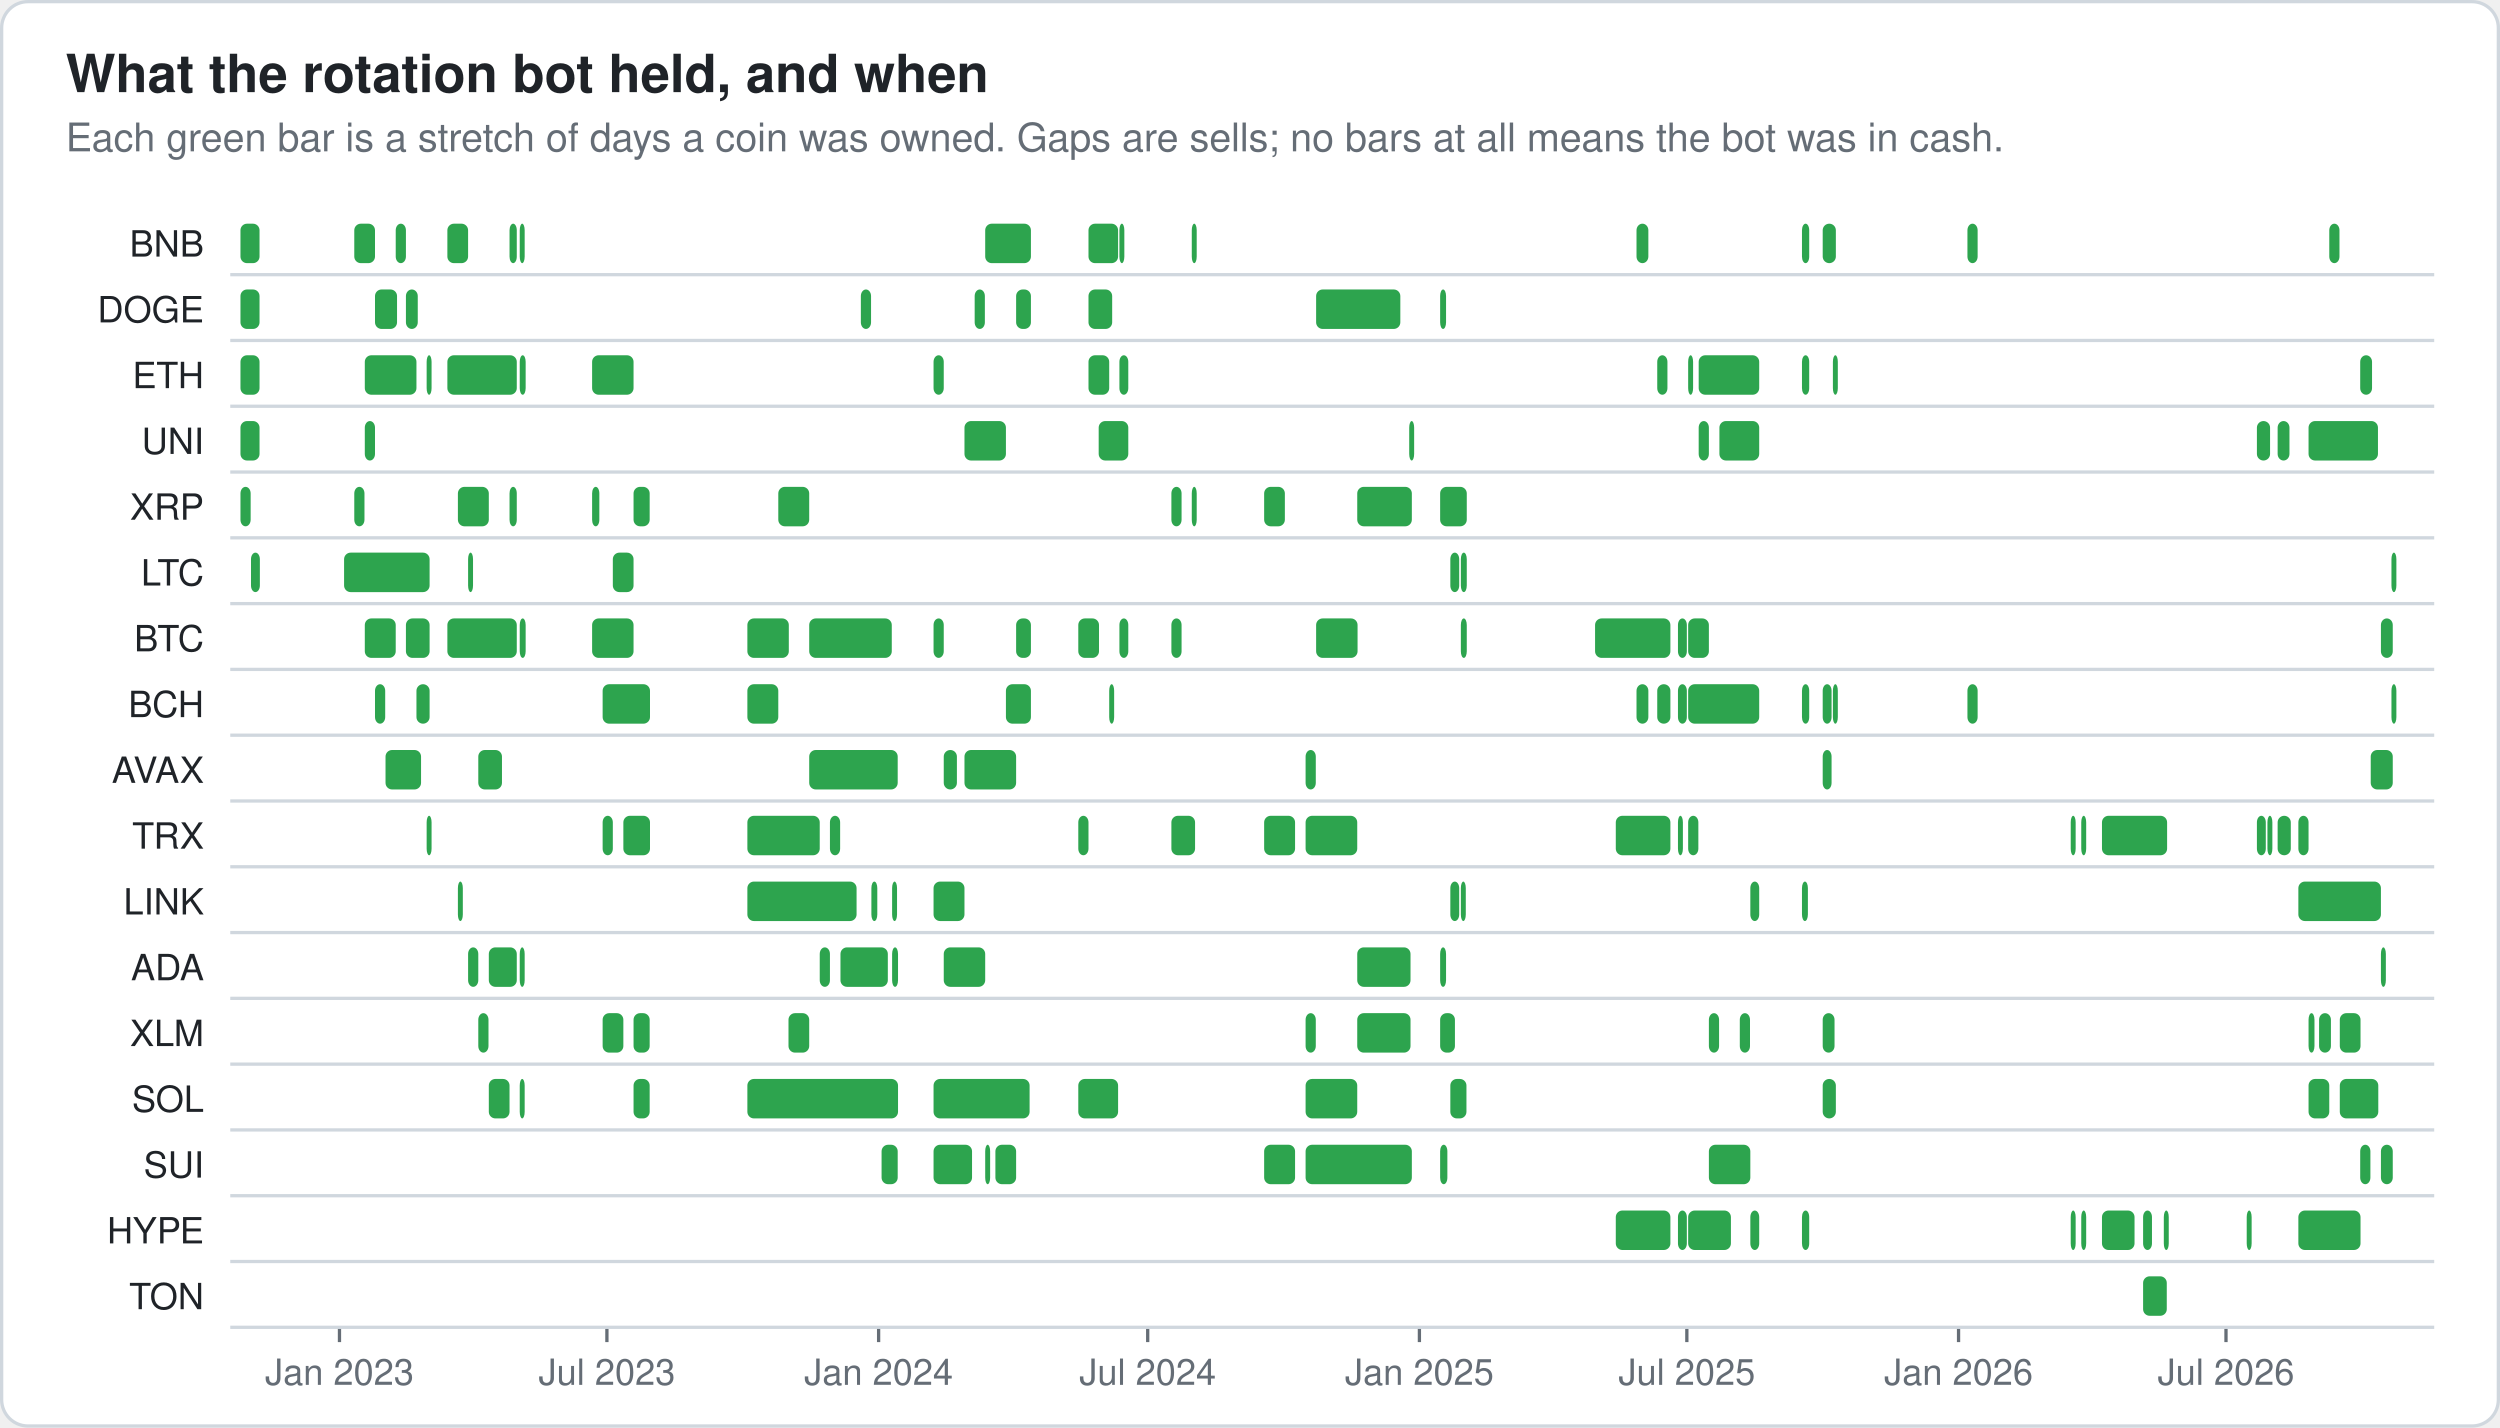
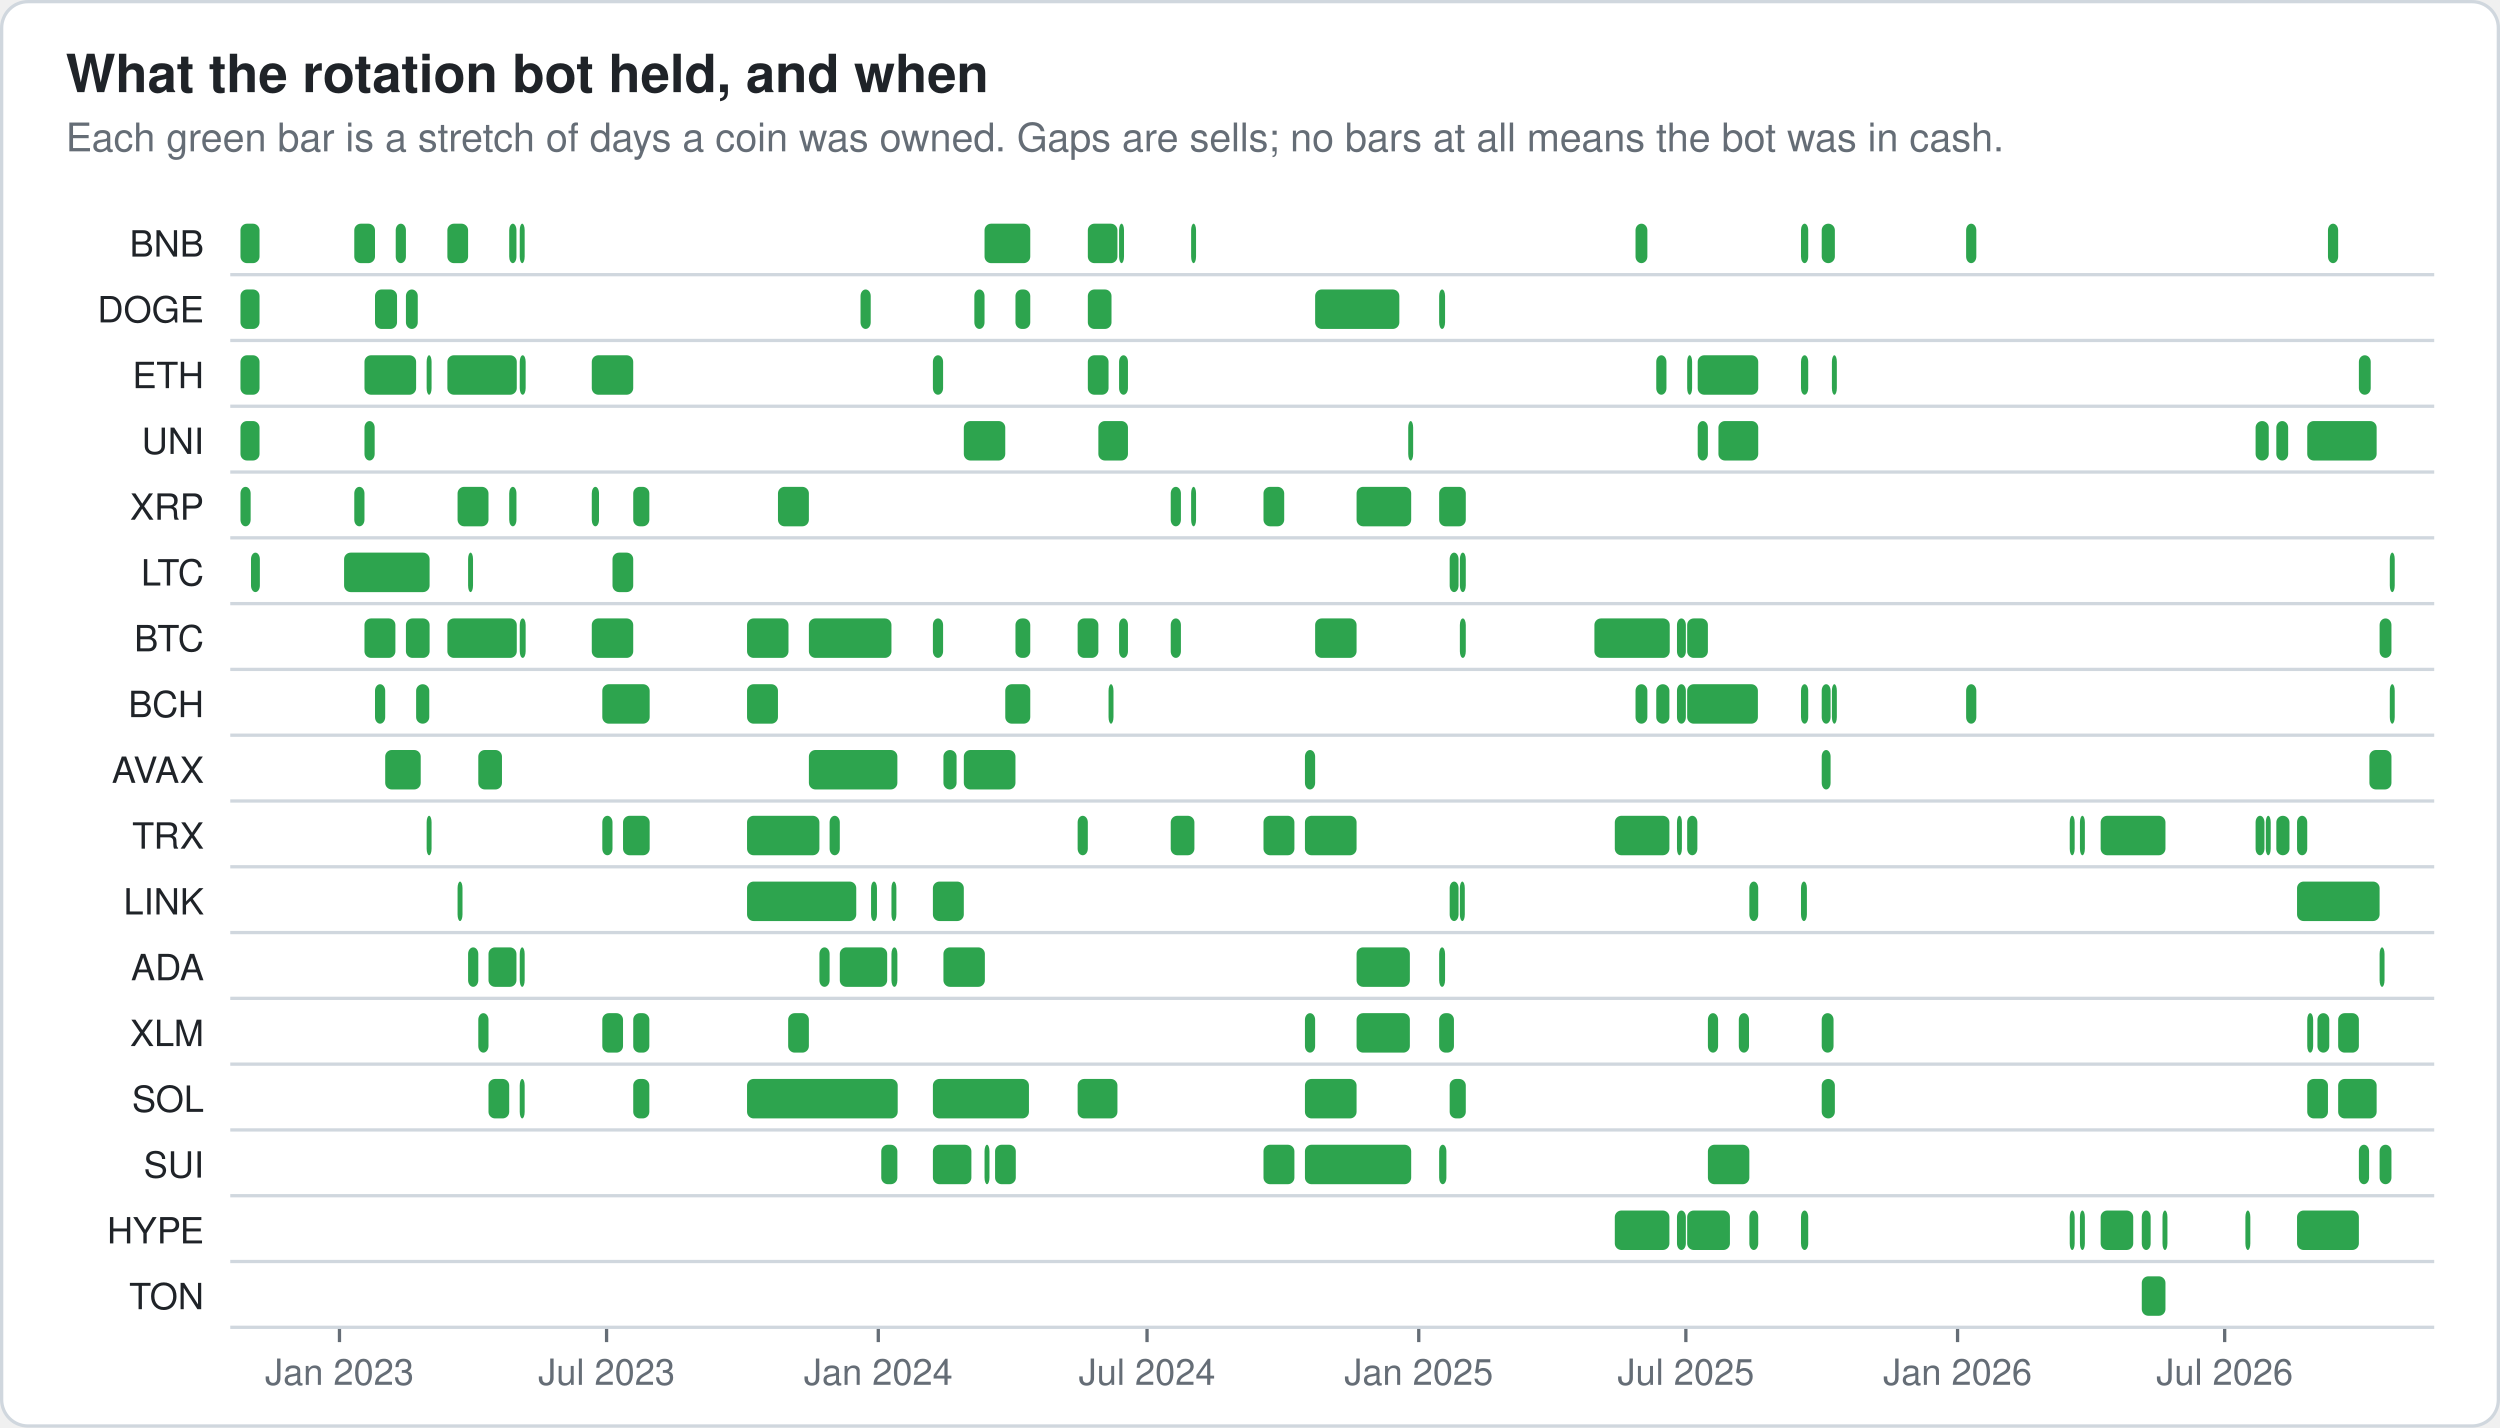
<svg xmlns="http://www.w3.org/2000/svg" width="760" height="434" viewBox="0 0 760 434" font-family="Helvetica, Arial, sans-serif">
  <rect x="0.5" y="0.5" width="759" height="433" rx="8" fill="#ffffff" stroke="#d0d7de" />
  <text x="20" y="28" font-size="16" font-weight="bold" fill="#1f2328">What the rotation bot held, and when</text>
  <text x="20" y="46" font-size="12" fill="#656d76">Each green bar is a stretch of days a coin was owned. Gaps are sells; no bars at all means the bot was in cash.</text>
  <text x="62" y="78" font-size="11" text-anchor="end" fill="#1f2328">BNB</text>
  <line x1="70" y1="83.5" x2="740" y2="83.5" stroke="#d0d7de" />
  <rect x="73.1" y="68" width="5.8" height="12" rx="2" fill="#2da44e" />
  <rect x="107.7" y="68" width="6.3" height="12" rx="2" fill="#2da44e" />
  <rect x="120.3" y="68" width="3.1" height="12" rx="2" fill="#2da44e" />
  <rect x="136.0" y="68" width="6.3" height="12" rx="2" fill="#2da44e" />
-   <rect x="154.9" y="68" width="2.2" height="12" rx="2" fill="#2da44e" />
+   <rect x="154.8" y="68" width="2.2" height="12" rx="2" fill="#2da44e" />
  <rect x="158.0" y="68" width="1.5" height="12" rx="2" fill="#2da44e" />
-   <rect x="299.5" y="68" width="13.9" height="12" rx="2" fill="#2da44e" />
-   <rect x="330.9" y="68" width="9.0" height="12" rx="2" fill="#2da44e" />
-   <rect x="340.3" y="68" width="1.5" height="12" rx="2" fill="#2da44e" />
-   <rect x="362.3" y="68" width="1.5" height="12" rx="2" fill="#2da44e" />
-   <rect x="497.5" y="68" width="3.6" height="12" rx="2" fill="#2da44e" />
-   <rect x="547.8" y="68" width="2.2" height="12" rx="2" fill="#2da44e" />
-   <rect x="554.1" y="68" width="4.0" height="12" rx="2" fill="#2da44e" />
-   <rect x="598.1" y="68" width="3.1" height="12" rx="2" fill="#2da44e" />
-   <rect x="708.1" y="68" width="3.1" height="12" rx="2" fill="#2da44e" />
+   <rect x="299.3" y="68" width="13.9" height="12" rx="2" fill="#2da44e" />
+   <rect x="330.7" y="68" width="9.0" height="12" rx="2" fill="#2da44e" />
+   <rect x="340.2" y="68" width="1.5" height="12" rx="2" fill="#2da44e" />
+   <rect x="362.1" y="68" width="1.5" height="12" rx="2" fill="#2da44e" />
+   <rect x="497.2" y="68" width="3.6" height="12" rx="2" fill="#2da44e" />
+   <rect x="547.5" y="68" width="2.2" height="12" rx="2" fill="#2da44e" />
+   <rect x="553.8" y="68" width="4.0" height="12" rx="2" fill="#2da44e" />
+   <rect x="597.7" y="68" width="3.1" height="12" rx="2" fill="#2da44e" />
+   <rect x="707.7" y="68" width="3.1" height="12" rx="2" fill="#2da44e" />
  <text x="62" y="98" font-size="11" text-anchor="end" fill="#1f2328">DOGE</text>
  <line x1="70" y1="103.5" x2="740" y2="103.5" stroke="#d0d7de" />
  <rect x="73.1" y="88" width="5.8" height="12" rx="2" fill="#2da44e" />
  <rect x="114.0" y="88" width="6.7" height="12" rx="2" fill="#2da44e" />
  <rect x="123.4" y="88" width="3.6" height="12" rx="2" fill="#2da44e" />
-   <rect x="261.7" y="88" width="3.1" height="12" rx="2" fill="#2da44e" />
-   <rect x="296.3" y="88" width="3.1" height="12" rx="2" fill="#2da44e" />
-   <rect x="308.9" y="88" width="4.5" height="12" rx="2" fill="#2da44e" />
-   <rect x="330.9" y="88" width="7.2" height="12" rx="2" fill="#2da44e" />
-   <rect x="400.1" y="88" width="25.6" height="12" rx="2" fill="#2da44e" />
-   <rect x="437.8" y="88" width="1.8" height="12" rx="2" fill="#2da44e" />
+   <rect x="261.6" y="88" width="3.1" height="12" rx="2" fill="#2da44e" />
+   <rect x="296.2" y="88" width="3.1" height="12" rx="2" fill="#2da44e" />
+   <rect x="308.7" y="88" width="4.5" height="12" rx="2" fill="#2da44e" />
+   <rect x="330.7" y="88" width="7.2" height="12" rx="2" fill="#2da44e" />
+   <rect x="399.8" y="88" width="25.6" height="12" rx="2" fill="#2da44e" />
+   <rect x="437.5" y="88" width="1.8" height="12" rx="2" fill="#2da44e" />
  <text x="62" y="118" font-size="11" text-anchor="end" fill="#1f2328">ETH</text>
  <line x1="70" y1="123.5" x2="740" y2="123.5" stroke="#d0d7de" />
  <rect x="73.1" y="108" width="5.8" height="12" rx="2" fill="#2da44e" />
-   <rect x="110.9" y="108" width="15.7" height="12" rx="2" fill="#2da44e" />
+   <rect x="110.8" y="108" width="15.7" height="12" rx="2" fill="#2da44e" />
  <rect x="129.7" y="108" width="1.5" height="12" rx="2" fill="#2da44e" />
  <rect x="136.0" y="108" width="21.1" height="12" rx="2" fill="#2da44e" />
  <rect x="158.0" y="108" width="1.8" height="12" rx="2" fill="#2da44e" />
-   <rect x="180.0" y="108" width="12.6" height="12" rx="2" fill="#2da44e" />
-   <rect x="283.8" y="108" width="3.1" height="12" rx="2" fill="#2da44e" />
-   <rect x="330.9" y="108" width="6.3" height="12" rx="2" fill="#2da44e" />
-   <rect x="340.3" y="108" width="2.7" height="12" rx="2" fill="#2da44e" />
-   <rect x="503.8" y="108" width="3.1" height="12" rx="2" fill="#2da44e" />
-   <rect x="513.2" y="108" width="1.5" height="12" rx="2" fill="#2da44e" />
-   <rect x="516.4" y="108" width="18.4" height="12" rx="2" fill="#2da44e" />
-   <rect x="547.8" y="108" width="2.2" height="12" rx="2" fill="#2da44e" />
-   <rect x="557.2" y="108" width="1.5" height="12" rx="2" fill="#2da44e" />
-   <rect x="717.5" y="108" width="3.6" height="12" rx="2" fill="#2da44e" />
+   <rect x="179.9" y="108" width="12.6" height="12" rx="2" fill="#2da44e" />
+   <rect x="283.6" y="108" width="3.1" height="12" rx="2" fill="#2da44e" />
+   <rect x="330.7" y="108" width="6.3" height="12" rx="2" fill="#2da44e" />
+   <rect x="340.2" y="108" width="2.7" height="12" rx="2" fill="#2da44e" />
+   <rect x="503.5" y="108" width="3.1" height="12" rx="2" fill="#2da44e" />
+   <rect x="512.9" y="108" width="1.5" height="12" rx="2" fill="#2da44e" />
+   <rect x="516.1" y="108" width="18.4" height="12" rx="2" fill="#2da44e" />
+   <rect x="547.5" y="108" width="2.2" height="12" rx="2" fill="#2da44e" />
+   <rect x="556.9" y="108" width="1.5" height="12" rx="2" fill="#2da44e" />
+   <rect x="717.1" y="108" width="3.6" height="12" rx="2" fill="#2da44e" />
  <text x="62" y="138" font-size="11" text-anchor="end" fill="#1f2328">UNI</text>
  <line x1="70" y1="143.5" x2="740" y2="143.5" stroke="#d0d7de" />
  <rect x="73.1" y="128" width="5.8" height="12" rx="2" fill="#2da44e" />
-   <rect x="110.9" y="128" width="3.1" height="12" rx="2" fill="#2da44e" />
-   <rect x="293.2" y="128" width="12.6" height="12" rx="2" fill="#2da44e" />
-   <rect x="334.0" y="128" width="9.0" height="12" rx="2" fill="#2da44e" />
-   <rect x="428.4" y="128" width="1.5" height="12" rx="2" fill="#2da44e" />
-   <rect x="516.4" y="128" width="3.1" height="12" rx="2" fill="#2da44e" />
-   <rect x="522.7" y="128" width="12.1" height="12" rx="2" fill="#2da44e" />
-   <rect x="686.1" y="128" width="4.0" height="12" rx="2" fill="#2da44e" />
-   <rect x="692.4" y="128" width="3.6" height="12" rx="2" fill="#2da44e" />
-   <rect x="701.8" y="128" width="21.1" height="12" rx="2" fill="#2da44e" />
+   <rect x="110.8" y="128" width="3.1" height="12" rx="2" fill="#2da44e" />
+   <rect x="293.0" y="128" width="12.6" height="12" rx="2" fill="#2da44e" />
+   <rect x="333.9" y="128" width="9.0" height="12" rx="2" fill="#2da44e" />
+   <rect x="428.1" y="128" width="1.5" height="12" rx="2" fill="#2da44e" />
+   <rect x="516.1" y="128" width="3.1" height="12" rx="2" fill="#2da44e" />
+   <rect x="522.4" y="128" width="12.1" height="12" rx="2" fill="#2da44e" />
+   <rect x="685.7" y="128" width="4.0" height="12" rx="2" fill="#2da44e" />
+   <rect x="692.0" y="128" width="3.6" height="12" rx="2" fill="#2da44e" />
+   <rect x="701.4" y="128" width="21.1" height="12" rx="2" fill="#2da44e" />
  <text x="62" y="158" font-size="11" text-anchor="end" fill="#1f2328">XRP</text>
  <line x1="70" y1="163.5" x2="740" y2="163.5" stroke="#d0d7de" />
  <rect x="73.1" y="148" width="3.1" height="12" rx="2" fill="#2da44e" />
  <rect x="107.7" y="148" width="3.1" height="12" rx="2" fill="#2da44e" />
-   <rect x="139.2" y="148" width="9.4" height="12" rx="2" fill="#2da44e" />
-   <rect x="154.9" y="148" width="2.2" height="12" rx="2" fill="#2da44e" />
-   <rect x="180.0" y="148" width="2.2" height="12" rx="2" fill="#2da44e" />
-   <rect x="192.6" y="148" width="4.9" height="12" rx="2" fill="#2da44e" />
-   <rect x="236.6" y="148" width="9.4" height="12" rx="2" fill="#2da44e" />
-   <rect x="356.1" y="148" width="3.1" height="12" rx="2" fill="#2da44e" />
-   <rect x="362.3" y="148" width="1.5" height="12" rx="2" fill="#2da44e" />
-   <rect x="384.3" y="148" width="6.3" height="12" rx="2" fill="#2da44e" />
-   <rect x="412.6" y="148" width="16.6" height="12" rx="2" fill="#2da44e" />
-   <rect x="437.8" y="148" width="8.1" height="12" rx="2" fill="#2da44e" />
+   <rect x="139.1" y="148" width="9.4" height="12" rx="2" fill="#2da44e" />
+   <rect x="154.8" y="148" width="2.2" height="12" rx="2" fill="#2da44e" />
+   <rect x="179.9" y="148" width="2.2" height="12" rx="2" fill="#2da44e" />
+   <rect x="192.5" y="148" width="4.9" height="12" rx="2" fill="#2da44e" />
+   <rect x="236.5" y="148" width="9.4" height="12" rx="2" fill="#2da44e" />
+   <rect x="355.9" y="148" width="3.1" height="12" rx="2" fill="#2da44e" />
+   <rect x="362.1" y="148" width="1.5" height="12" rx="2" fill="#2da44e" />
+   <rect x="384.1" y="148" width="6.3" height="12" rx="2" fill="#2da44e" />
+   <rect x="412.4" y="148" width="16.6" height="12" rx="2" fill="#2da44e" />
+   <rect x="437.5" y="148" width="8.1" height="12" rx="2" fill="#2da44e" />
  <text x="62" y="178" font-size="11" text-anchor="end" fill="#1f2328">LTC</text>
  <line x1="70" y1="183.5" x2="740" y2="183.5" stroke="#d0d7de" />
  <rect x="76.3" y="168" width="2.7" height="12" rx="2" fill="#2da44e" />
  <rect x="104.6" y="168" width="26.0" height="12" rx="2" fill="#2da44e" />
  <rect x="142.3" y="168" width="1.5" height="12" rx="2" fill="#2da44e" />
-   <rect x="186.3" y="168" width="6.3" height="12" rx="2" fill="#2da44e" />
-   <rect x="440.9" y="168" width="2.7" height="12" rx="2" fill="#2da44e" />
-   <rect x="444.1" y="168" width="1.8" height="12" rx="2" fill="#2da44e" />
-   <rect x="727.0" y="168" width="1.5" height="12" rx="2" fill="#2da44e" />
+   <rect x="186.2" y="168" width="6.3" height="12" rx="2" fill="#2da44e" />
+   <rect x="440.7" y="168" width="2.7" height="12" rx="2" fill="#2da44e" />
+   <rect x="443.8" y="168" width="1.8" height="12" rx="2" fill="#2da44e" />
+   <rect x="726.5" y="168" width="1.5" height="12" rx="2" fill="#2da44e" />
  <text x="62" y="198" font-size="11" text-anchor="end" fill="#1f2328">BTC</text>
  <line x1="70" y1="203.5" x2="740" y2="203.5" stroke="#d0d7de" />
-   <rect x="110.9" y="188" width="9.4" height="12" rx="2" fill="#2da44e" />
+   <rect x="110.8" y="188" width="9.4" height="12" rx="2" fill="#2da44e" />
  <rect x="123.4" y="188" width="7.2" height="12" rx="2" fill="#2da44e" />
  <rect x="136.0" y="188" width="21.1" height="12" rx="2" fill="#2da44e" />
  <rect x="158.0" y="188" width="1.8" height="12" rx="2" fill="#2da44e" />
-   <rect x="180.0" y="188" width="12.6" height="12" rx="2" fill="#2da44e" />
-   <rect x="227.2" y="188" width="12.6" height="12" rx="2" fill="#2da44e" />
-   <rect x="246.0" y="188" width="25.1" height="12" rx="2" fill="#2da44e" />
-   <rect x="283.8" y="188" width="3.1" height="12" rx="2" fill="#2da44e" />
-   <rect x="308.9" y="188" width="4.5" height="12" rx="2" fill="#2da44e" />
-   <rect x="327.8" y="188" width="6.3" height="12" rx="2" fill="#2da44e" />
-   <rect x="340.3" y="188" width="2.7" height="12" rx="2" fill="#2da44e" />
-   <rect x="356.1" y="188" width="3.1" height="12" rx="2" fill="#2da44e" />
-   <rect x="400.1" y="188" width="12.6" height="12" rx="2" fill="#2da44e" />
-   <rect x="444.1" y="188" width="1.8" height="12" rx="2" fill="#2da44e" />
-   <rect x="484.9" y="188" width="22.9" height="12" rx="2" fill="#2da44e" />
-   <rect x="510.1" y="188" width="2.7" height="12" rx="2" fill="#2da44e" />
-   <rect x="513.2" y="188" width="6.3" height="12" rx="2" fill="#2da44e" />
-   <rect x="723.8" y="188" width="3.6" height="12" rx="2" fill="#2da44e" />
+   <rect x="179.9" y="188" width="12.6" height="12" rx="2" fill="#2da44e" />
+   <rect x="227.1" y="188" width="12.6" height="12" rx="2" fill="#2da44e" />
+   <rect x="245.9" y="188" width="25.1" height="12" rx="2" fill="#2da44e" />
+   <rect x="283.6" y="188" width="3.1" height="12" rx="2" fill="#2da44e" />
+   <rect x="308.7" y="188" width="4.5" height="12" rx="2" fill="#2da44e" />
+   <rect x="327.6" y="188" width="6.3" height="12" rx="2" fill="#2da44e" />
+   <rect x="340.2" y="188" width="2.7" height="12" rx="2" fill="#2da44e" />
+   <rect x="355.9" y="188" width="3.1" height="12" rx="2" fill="#2da44e" />
+   <rect x="399.8" y="188" width="12.6" height="12" rx="2" fill="#2da44e" />
+   <rect x="443.8" y="188" width="1.8" height="12" rx="2" fill="#2da44e" />
+   <rect x="484.7" y="188" width="22.9" height="12" rx="2" fill="#2da44e" />
+   <rect x="509.8" y="188" width="2.7" height="12" rx="2" fill="#2da44e" />
+   <rect x="512.9" y="188" width="6.3" height="12" rx="2" fill="#2da44e" />
+   <rect x="723.4" y="188" width="3.6" height="12" rx="2" fill="#2da44e" />
  <text x="62" y="218" font-size="11" text-anchor="end" fill="#1f2328">BCH</text>
  <line x1="70" y1="223.5" x2="740" y2="223.5" stroke="#d0d7de" />
  <rect x="114.0" y="208" width="3.1" height="12" rx="2" fill="#2da44e" />
-   <rect x="126.6" y="208" width="4.0" height="12" rx="2" fill="#2da44e" />
-   <rect x="183.2" y="208" width="14.4" height="12" rx="2" fill="#2da44e" />
-   <rect x="227.2" y="208" width="9.4" height="12" rx="2" fill="#2da44e" />
-   <rect x="305.8" y="208" width="7.6" height="12" rx="2" fill="#2da44e" />
-   <rect x="337.2" y="208" width="1.5" height="12" rx="2" fill="#2da44e" />
-   <rect x="497.5" y="208" width="3.6" height="12" rx="2" fill="#2da44e" />
-   <rect x="503.8" y="208" width="4.0" height="12" rx="2" fill="#2da44e" />
-   <rect x="510.1" y="208" width="2.7" height="12" rx="2" fill="#2da44e" />
-   <rect x="513.2" y="208" width="21.6" height="12" rx="2" fill="#2da44e" />
-   <rect x="547.8" y="208" width="2.2" height="12" rx="2" fill="#2da44e" />
-   <rect x="554.1" y="208" width="2.7" height="12" rx="2" fill="#2da44e" />
-   <rect x="557.2" y="208" width="1.5" height="12" rx="2" fill="#2da44e" />
-   <rect x="598.1" y="208" width="3.1" height="12" rx="2" fill="#2da44e" />
-   <rect x="727.0" y="208" width="1.5" height="12" rx="2" fill="#2da44e" />
+   <rect x="126.5" y="208" width="4.0" height="12" rx="2" fill="#2da44e" />
+   <rect x="183.1" y="208" width="14.4" height="12" rx="2" fill="#2da44e" />
+   <rect x="227.1" y="208" width="9.4" height="12" rx="2" fill="#2da44e" />
+   <rect x="305.6" y="208" width="7.6" height="12" rx="2" fill="#2da44e" />
+   <rect x="337.0" y="208" width="1.5" height="12" rx="2" fill="#2da44e" />
+   <rect x="497.2" y="208" width="3.6" height="12" rx="2" fill="#2da44e" />
+   <rect x="503.5" y="208" width="4.0" height="12" rx="2" fill="#2da44e" />
+   <rect x="509.8" y="208" width="2.7" height="12" rx="2" fill="#2da44e" />
+   <rect x="512.9" y="208" width="21.5" height="12" rx="2" fill="#2da44e" />
+   <rect x="547.5" y="208" width="2.2" height="12" rx="2" fill="#2da44e" />
+   <rect x="553.8" y="208" width="2.7" height="12" rx="2" fill="#2da44e" />
+   <rect x="556.9" y="208" width="1.5" height="12" rx="2" fill="#2da44e" />
+   <rect x="597.7" y="208" width="3.1" height="12" rx="2" fill="#2da44e" />
+   <rect x="726.5" y="208" width="1.5" height="12" rx="2" fill="#2da44e" />
  <text x="62" y="238" font-size="11" text-anchor="end" fill="#1f2328">AVAX</text>
  <line x1="70" y1="243.5" x2="740" y2="243.5" stroke="#d0d7de" />
-   <rect x="117.2" y="228" width="10.8" height="12" rx="2" fill="#2da44e" />
+   <rect x="117.1" y="228" width="10.8" height="12" rx="2" fill="#2da44e" />
  <rect x="145.4" y="228" width="7.2" height="12" rx="2" fill="#2da44e" />
-   <rect x="246.0" y="228" width="26.9" height="12" rx="2" fill="#2da44e" />
-   <rect x="286.9" y="228" width="4.0" height="12" rx="2" fill="#2da44e" />
-   <rect x="293.2" y="228" width="15.7" height="12" rx="2" fill="#2da44e" />
-   <rect x="396.9" y="228" width="3.1" height="12" rx="2" fill="#2da44e" />
-   <rect x="554.1" y="228" width="2.7" height="12" rx="2" fill="#2da44e" />
-   <rect x="720.7" y="228" width="6.7" height="12" rx="2" fill="#2da44e" />
+   <rect x="245.9" y="228" width="26.9" height="12" rx="2" fill="#2da44e" />
+   <rect x="286.8" y="228" width="4.0" height="12" rx="2" fill="#2da44e" />
+   <rect x="293.0" y="228" width="15.7" height="12" rx="2" fill="#2da44e" />
+   <rect x="396.7" y="228" width="3.1" height="12" rx="2" fill="#2da44e" />
+   <rect x="553.8" y="228" width="2.7" height="12" rx="2" fill="#2da44e" />
+   <rect x="720.3" y="228" width="6.7" height="12" rx="2" fill="#2da44e" />
  <text x="62" y="258" font-size="11" text-anchor="end" fill="#1f2328">TRX</text>
  <line x1="70" y1="263.5" x2="740" y2="263.5" stroke="#d0d7de" />
  <rect x="129.7" y="248" width="1.5" height="12" rx="2" fill="#2da44e" />
-   <rect x="183.2" y="248" width="3.1" height="12" rx="2" fill="#2da44e" />
-   <rect x="189.5" y="248" width="8.1" height="12" rx="2" fill="#2da44e" />
-   <rect x="227.2" y="248" width="22.0" height="12" rx="2" fill="#2da44e" />
-   <rect x="252.3" y="248" width="3.1" height="12" rx="2" fill="#2da44e" />
-   <rect x="327.8" y="248" width="3.1" height="12" rx="2" fill="#2da44e" />
-   <rect x="356.1" y="248" width="7.2" height="12" rx="2" fill="#2da44e" />
-   <rect x="384.3" y="248" width="9.4" height="12" rx="2" fill="#2da44e" />
-   <rect x="396.9" y="248" width="15.7" height="12" rx="2" fill="#2da44e" />
-   <rect x="491.2" y="248" width="16.6" height="12" rx="2" fill="#2da44e" />
-   <rect x="510.1" y="248" width="1.5" height="12" rx="2" fill="#2da44e" />
-   <rect x="513.2" y="248" width="3.1" height="12" rx="2" fill="#2da44e" />
-   <rect x="629.5" y="248" width="1.5" height="12" rx="2" fill="#2da44e" />
-   <rect x="632.7" y="248" width="1.5" height="12" rx="2" fill="#2da44e" />
-   <rect x="639.0" y="248" width="19.8" height="12" rx="2" fill="#2da44e" />
-   <rect x="686.1" y="248" width="2.7" height="12" rx="2" fill="#2da44e" />
-   <rect x="689.3" y="248" width="1.5" height="12" rx="2" fill="#2da44e" />
-   <rect x="692.4" y="248" width="4.0" height="12" rx="2" fill="#2da44e" />
-   <rect x="698.7" y="248" width="3.1" height="12" rx="2" fill="#2da44e" />
+   <rect x="183.1" y="248" width="3.1" height="12" rx="2" fill="#2da44e" />
+   <rect x="189.4" y="248" width="8.1" height="12" rx="2" fill="#2da44e" />
+   <rect x="227.1" y="248" width="22.0" height="12" rx="2" fill="#2da44e" />
+   <rect x="252.2" y="248" width="3.1" height="12" rx="2" fill="#2da44e" />
+   <rect x="327.6" y="248" width="3.1" height="12" rx="2" fill="#2da44e" />
+   <rect x="355.9" y="248" width="7.2" height="12" rx="2" fill="#2da44e" />
+   <rect x="384.1" y="248" width="9.4" height="12" rx="2" fill="#2da44e" />
+   <rect x="396.7" y="248" width="15.7" height="12" rx="2" fill="#2da44e" />
+   <rect x="490.9" y="248" width="16.6" height="12" rx="2" fill="#2da44e" />
+   <rect x="509.8" y="248" width="1.5" height="12" rx="2" fill="#2da44e" />
+   <rect x="512.9" y="248" width="3.1" height="12" rx="2" fill="#2da44e" />
+   <rect x="629.2" y="248" width="1.5" height="12" rx="2" fill="#2da44e" />
+   <rect x="632.3" y="248" width="1.5" height="12" rx="2" fill="#2da44e" />
+   <rect x="638.6" y="248" width="19.7" height="12" rx="2" fill="#2da44e" />
+   <rect x="685.7" y="248" width="2.7" height="12" rx="2" fill="#2da44e" />
+   <rect x="688.8" y="248" width="1.5" height="12" rx="2" fill="#2da44e" />
+   <rect x="692.0" y="248" width="4.0" height="12" rx="2" fill="#2da44e" />
+   <rect x="698.3" y="248" width="3.1" height="12" rx="2" fill="#2da44e" />
  <text x="62" y="278" font-size="11" text-anchor="end" fill="#1f2328">LINK</text>
  <line x1="70" y1="283.5" x2="740" y2="283.5" stroke="#d0d7de" />
-   <rect x="139.2" y="268" width="1.5" height="12" rx="2" fill="#2da44e" />
-   <rect x="227.2" y="268" width="33.2" height="12" rx="2" fill="#2da44e" />
-   <rect x="264.9" y="268" width="1.8" height="12" rx="2" fill="#2da44e" />
-   <rect x="271.2" y="268" width="1.5" height="12" rx="2" fill="#2da44e" />
-   <rect x="283.8" y="268" width="9.4" height="12" rx="2" fill="#2da44e" />
-   <rect x="440.9" y="268" width="2.7" height="12" rx="2" fill="#2da44e" />
-   <rect x="444.1" y="268" width="1.5" height="12" rx="2" fill="#2da44e" />
-   <rect x="532.1" y="268" width="2.7" height="12" rx="2" fill="#2da44e" />
-   <rect x="547.8" y="268" width="1.8" height="12" rx="2" fill="#2da44e" />
-   <rect x="698.7" y="268" width="25.1" height="12" rx="2" fill="#2da44e" />
+   <rect x="139.1" y="268" width="1.5" height="12" rx="2" fill="#2da44e" />
+   <rect x="227.1" y="268" width="33.2" height="12" rx="2" fill="#2da44e" />
+   <rect x="264.8" y="268" width="1.8" height="12" rx="2" fill="#2da44e" />
+   <rect x="271.0" y="268" width="1.5" height="12" rx="2" fill="#2da44e" />
+   <rect x="283.6" y="268" width="9.4" height="12" rx="2" fill="#2da44e" />
+   <rect x="440.7" y="268" width="2.7" height="12" rx="2" fill="#2da44e" />
+   <rect x="443.8" y="268" width="1.5" height="12" rx="2" fill="#2da44e" />
+   <rect x="531.8" y="268" width="2.7" height="12" rx="2" fill="#2da44e" />
+   <rect x="547.5" y="268" width="1.8" height="12" rx="2" fill="#2da44e" />
+   <rect x="698.3" y="268" width="25.1" height="12" rx="2" fill="#2da44e" />
  <text x="62" y="298" font-size="11" text-anchor="end" fill="#1f2328">ADA</text>
  <line x1="70" y1="303.5" x2="740" y2="303.5" stroke="#d0d7de" />
  <rect x="142.3" y="288" width="3.1" height="12" rx="2" fill="#2da44e" />
-   <rect x="148.6" y="288" width="8.5" height="12" rx="2" fill="#2da44e" />
+   <rect x="148.5" y="288" width="8.5" height="12" rx="2" fill="#2da44e" />
  <rect x="158.0" y="288" width="1.5" height="12" rx="2" fill="#2da44e" />
-   <rect x="249.2" y="288" width="3.1" height="12" rx="2" fill="#2da44e" />
-   <rect x="255.5" y="288" width="14.4" height="12" rx="2" fill="#2da44e" />
-   <rect x="271.2" y="288" width="1.8" height="12" rx="2" fill="#2da44e" />
-   <rect x="286.9" y="288" width="12.6" height="12" rx="2" fill="#2da44e" />
-   <rect x="412.6" y="288" width="16.2" height="12" rx="2" fill="#2da44e" />
-   <rect x="437.8" y="288" width="1.8" height="12" rx="2" fill="#2da44e" />
-   <rect x="723.8" y="288" width="1.5" height="12" rx="2" fill="#2da44e" />
+   <rect x="249.1" y="288" width="3.1" height="12" rx="2" fill="#2da44e" />
+   <rect x="255.3" y="288" width="14.4" height="12" rx="2" fill="#2da44e" />
+   <rect x="271.0" y="288" width="1.8" height="12" rx="2" fill="#2da44e" />
+   <rect x="286.8" y="288" width="12.6" height="12" rx="2" fill="#2da44e" />
+   <rect x="412.4" y="288" width="16.2" height="12" rx="2" fill="#2da44e" />
+   <rect x="437.5" y="288" width="1.8" height="12" rx="2" fill="#2da44e" />
+   <rect x="723.4" y="288" width="1.5" height="12" rx="2" fill="#2da44e" />
  <text x="62" y="318" font-size="11" text-anchor="end" fill="#1f2328">XLM</text>
  <line x1="70" y1="323.5" x2="740" y2="323.5" stroke="#d0d7de" />
  <rect x="145.4" y="308" width="3.1" height="12" rx="2" fill="#2da44e" />
-   <rect x="183.2" y="308" width="6.3" height="12" rx="2" fill="#2da44e" />
-   <rect x="192.6" y="308" width="4.9" height="12" rx="2" fill="#2da44e" />
-   <rect x="239.7" y="308" width="6.3" height="12" rx="2" fill="#2da44e" />
-   <rect x="396.9" y="308" width="3.1" height="12" rx="2" fill="#2da44e" />
-   <rect x="412.6" y="308" width="16.2" height="12" rx="2" fill="#2da44e" />
-   <rect x="437.8" y="308" width="4.5" height="12" rx="2" fill="#2da44e" />
-   <rect x="519.5" y="308" width="3.1" height="12" rx="2" fill="#2da44e" />
-   <rect x="528.9" y="308" width="3.1" height="12" rx="2" fill="#2da44e" />
-   <rect x="554.1" y="308" width="3.6" height="12" rx="2" fill="#2da44e" />
-   <rect x="701.8" y="308" width="1.8" height="12" rx="2" fill="#2da44e" />
-   <rect x="705.0" y="308" width="3.6" height="12" rx="2" fill="#2da44e" />
-   <rect x="711.3" y="308" width="6.3" height="12" rx="2" fill="#2da44e" />
+   <rect x="183.1" y="308" width="6.3" height="12" rx="2" fill="#2da44e" />
+   <rect x="192.5" y="308" width="4.9" height="12" rx="2" fill="#2da44e" />
+   <rect x="239.6" y="308" width="6.3" height="12" rx="2" fill="#2da44e" />
+   <rect x="396.7" y="308" width="3.1" height="12" rx="2" fill="#2da44e" />
+   <rect x="412.4" y="308" width="16.2" height="12" rx="2" fill="#2da44e" />
+   <rect x="437.5" y="308" width="4.5" height="12" rx="2" fill="#2da44e" />
+   <rect x="519.2" y="308" width="3.1" height="12" rx="2" fill="#2da44e" />
+   <rect x="528.6" y="308" width="3.1" height="12" rx="2" fill="#2da44e" />
+   <rect x="553.8" y="308" width="3.6" height="12" rx="2" fill="#2da44e" />
+   <rect x="701.4" y="308" width="1.8" height="12" rx="2" fill="#2da44e" />
+   <rect x="704.5" y="308" width="3.6" height="12" rx="2" fill="#2da44e" />
+   <rect x="710.8" y="308" width="6.3" height="12" rx="2" fill="#2da44e" />
  <text x="62" y="338" font-size="11" text-anchor="end" fill="#1f2328">SOL</text>
  <line x1="70" y1="343.5" x2="740" y2="343.5" stroke="#d0d7de" />
-   <rect x="148.6" y="328" width="6.3" height="12" rx="2" fill="#2da44e" />
+   <rect x="148.5" y="328" width="6.3" height="12" rx="2" fill="#2da44e" />
  <rect x="158.0" y="328" width="1.5" height="12" rx="2" fill="#2da44e" />
-   <rect x="192.6" y="328" width="4.9" height="12" rx="2" fill="#2da44e" />
-   <rect x="227.2" y="328" width="45.8" height="12" rx="2" fill="#2da44e" />
-   <rect x="283.8" y="328" width="29.2" height="12" rx="2" fill="#2da44e" />
-   <rect x="327.8" y="328" width="12.1" height="12" rx="2" fill="#2da44e" />
-   <rect x="396.9" y="328" width="15.7" height="12" rx="2" fill="#2da44e" />
-   <rect x="440.9" y="328" width="4.9" height="12" rx="2" fill="#2da44e" />
-   <rect x="554.1" y="328" width="4.0" height="12" rx="2" fill="#2da44e" />
-   <rect x="701.8" y="328" width="6.3" height="12" rx="2" fill="#2da44e" />
-   <rect x="711.3" y="328" width="11.7" height="12" rx="2" fill="#2da44e" />
+   <rect x="192.5" y="328" width="4.9" height="12" rx="2" fill="#2da44e" />
+   <rect x="227.1" y="328" width="45.8" height="12" rx="2" fill="#2da44e" />
+   <rect x="283.6" y="328" width="29.2" height="12" rx="2" fill="#2da44e" />
+   <rect x="327.6" y="328" width="12.1" height="12" rx="2" fill="#2da44e" />
+   <rect x="396.7" y="328" width="15.7" height="12" rx="2" fill="#2da44e" />
+   <rect x="440.7" y="328" width="4.9" height="12" rx="2" fill="#2da44e" />
+   <rect x="553.8" y="328" width="4.0" height="12" rx="2" fill="#2da44e" />
+   <rect x="701.4" y="328" width="6.3" height="12" rx="2" fill="#2da44e" />
+   <rect x="710.8" y="328" width="11.7" height="12" rx="2" fill="#2da44e" />
  <text x="62" y="358" font-size="11" text-anchor="end" fill="#1f2328">SUI</text>
  <line x1="70" y1="363.5" x2="740" y2="363.5" stroke="#d0d7de" />
-   <rect x="268.0" y="348" width="4.9" height="12" rx="2" fill="#2da44e" />
-   <rect x="283.8" y="348" width="11.7" height="12" rx="2" fill="#2da44e" />
-   <rect x="299.5" y="348" width="1.5" height="12" rx="2" fill="#2da44e" />
-   <rect x="302.6" y="348" width="6.3" height="12" rx="2" fill="#2da44e" />
-   <rect x="384.3" y="348" width="9.4" height="12" rx="2" fill="#2da44e" />
-   <rect x="396.9" y="348" width="32.3" height="12" rx="2" fill="#2da44e" />
-   <rect x="437.8" y="348" width="2.2" height="12" rx="2" fill="#2da44e" />
-   <rect x="519.5" y="348" width="12.6" height="12" rx="2" fill="#2da44e" />
-   <rect x="717.5" y="348" width="3.1" height="12" rx="2" fill="#2da44e" />
-   <rect x="723.8" y="348" width="3.6" height="12" rx="2" fill="#2da44e" />
+   <rect x="267.9" y="348" width="4.9" height="12" rx="2" fill="#2da44e" />
+   <rect x="283.6" y="348" width="11.7" height="12" rx="2" fill="#2da44e" />
+   <rect x="299.3" y="348" width="1.5" height="12" rx="2" fill="#2da44e" />
+   <rect x="302.5" y="348" width="6.3" height="12" rx="2" fill="#2da44e" />
+   <rect x="384.1" y="348" width="9.4" height="12" rx="2" fill="#2da44e" />
+   <rect x="396.7" y="348" width="32.3" height="12" rx="2" fill="#2da44e" />
+   <rect x="437.5" y="348" width="2.2" height="12" rx="2" fill="#2da44e" />
+   <rect x="519.2" y="348" width="12.6" height="12" rx="2" fill="#2da44e" />
+   <rect x="717.1" y="348" width="3.1" height="12" rx="2" fill="#2da44e" />
+   <rect x="723.4" y="348" width="3.6" height="12" rx="2" fill="#2da44e" />
  <text x="62" y="378" font-size="11" text-anchor="end" fill="#1f2328">HYPE</text>
  <line x1="70" y1="383.5" x2="740" y2="383.5" stroke="#d0d7de" />
-   <rect x="491.2" y="368" width="16.6" height="12" rx="2" fill="#2da44e" />
-   <rect x="510.1" y="368" width="2.7" height="12" rx="2" fill="#2da44e" />
-   <rect x="513.2" y="368" width="13.0" height="12" rx="2" fill="#2da44e" />
-   <rect x="532.1" y="368" width="2.7" height="12" rx="2" fill="#2da44e" />
-   <rect x="547.8" y="368" width="2.2" height="12" rx="2" fill="#2da44e" />
-   <rect x="629.5" y="368" width="1.5" height="12" rx="2" fill="#2da44e" />
-   <rect x="632.7" y="368" width="1.5" height="12" rx="2" fill="#2da44e" />
-   <rect x="639.0" y="368" width="9.9" height="12" rx="2" fill="#2da44e" />
-   <rect x="651.5" y="368" width="2.7" height="12" rx="2" fill="#2da44e" />
-   <rect x="657.8" y="368" width="1.5" height="12" rx="2" fill="#2da44e" />
-   <rect x="683.0" y="368" width="1.5" height="12" rx="2" fill="#2da44e" />
-   <rect x="698.7" y="368" width="18.9" height="12" rx="2" fill="#2da44e" />
+   <rect x="490.9" y="368" width="16.6" height="12" rx="2" fill="#2da44e" />
+   <rect x="509.8" y="368" width="2.7" height="12" rx="2" fill="#2da44e" />
+   <rect x="512.9" y="368" width="13.0" height="12" rx="2" fill="#2da44e" />
+   <rect x="531.8" y="368" width="2.7" height="12" rx="2" fill="#2da44e" />
+   <rect x="547.5" y="368" width="2.2" height="12" rx="2" fill="#2da44e" />
+   <rect x="629.2" y="368" width="1.5" height="12" rx="2" fill="#2da44e" />
+   <rect x="632.3" y="368" width="1.5" height="12" rx="2" fill="#2da44e" />
+   <rect x="638.6" y="368" width="9.9" height="12" rx="2" fill="#2da44e" />
+   <rect x="651.1" y="368" width="2.7" height="12" rx="2" fill="#2da44e" />
+   <rect x="657.4" y="368" width="1.5" height="12" rx="2" fill="#2da44e" />
+   <rect x="682.6" y="368" width="1.5" height="12" rx="2" fill="#2da44e" />
+   <rect x="698.3" y="368" width="18.8" height="12" rx="2" fill="#2da44e" />
  <text x="62" y="398" font-size="11" text-anchor="end" fill="#1f2328">TON</text>
  <line x1="70" y1="403.5" x2="740" y2="403.5" stroke="#d0d7de" />
-   <rect x="651.5" y="388" width="7.2" height="12" rx="2" fill="#2da44e" />
+   <rect x="651.1" y="388" width="7.2" height="12" rx="2" fill="#2da44e" />
  <line x1="103.2" y1="404" x2="103.2" y2="408" stroke="#656d76" />
  <text x="103.2" y="421" font-size="11" text-anchor="middle" fill="#656d76">Jan 2023</text>
-   <line x1="184.5" y1="404" x2="184.5" y2="408" stroke="#656d76" />
-   <text x="184.5" y="421" font-size="11" text-anchor="middle" fill="#656d76">Jul 2023</text>
-   <line x1="267.1" y1="404" x2="267.1" y2="408" stroke="#656d76" />
-   <text x="267.1" y="421" font-size="11" text-anchor="middle" fill="#656d76">Jan 2024</text>
-   <line x1="348.9" y1="404" x2="348.9" y2="408" stroke="#656d76" />
-   <text x="348.9" y="421" font-size="11" text-anchor="middle" fill="#656d76">Jul 2024</text>
-   <line x1="431.5" y1="404" x2="431.5" y2="408" stroke="#656d76" />
-   <text x="431.5" y="421" font-size="11" text-anchor="middle" fill="#656d76">Jan 2025</text>
-   <line x1="512.8" y1="404" x2="512.8" y2="408" stroke="#656d76" />
-   <text x="512.8" y="421" font-size="11" text-anchor="middle" fill="#656d76">Jul 2025</text>
-   <line x1="595.4" y1="404" x2="595.4" y2="408" stroke="#656d76" />
-   <text x="595.4" y="421" font-size="11" text-anchor="middle" fill="#656d76">Jan 2026</text>
-   <line x1="676.7" y1="404" x2="676.7" y2="408" stroke="#656d76" />
-   <text x="676.7" y="421" font-size="11" text-anchor="middle" fill="#656d76">Jul 2026</text>
+   <line x1="184.4" y1="404" x2="184.4" y2="408" stroke="#656d76" />
+   <text x="184.4" y="421" font-size="11" text-anchor="middle" fill="#656d76">Jul 2023</text>
+   <line x1="267.0" y1="404" x2="267.0" y2="408" stroke="#656d76" />
+   <text x="267.0" y="421" font-size="11" text-anchor="middle" fill="#656d76">Jan 2024</text>
+   <line x1="348.7" y1="404" x2="348.7" y2="408" stroke="#656d76" />
+   <text x="348.7" y="421" font-size="11" text-anchor="middle" fill="#656d76">Jul 2024</text>
+   <line x1="431.3" y1="404" x2="431.3" y2="408" stroke="#656d76" />
+   <text x="431.3" y="421" font-size="11" text-anchor="middle" fill="#656d76">Jan 2025</text>
+   <line x1="512.5" y1="404" x2="512.5" y2="408" stroke="#656d76" />
+   <text x="512.5" y="421" font-size="11" text-anchor="middle" fill="#656d76">Jul 2025</text>
+   <line x1="595.1" y1="404" x2="595.1" y2="408" stroke="#656d76" />
+   <text x="595.1" y="421" font-size="11" text-anchor="middle" fill="#656d76">Jan 2026</text>
+   <line x1="676.3" y1="404" x2="676.3" y2="408" stroke="#656d76" />
+   <text x="676.3" y="421" font-size="11" text-anchor="middle" fill="#656d76">Jul 2026</text>
</svg>
